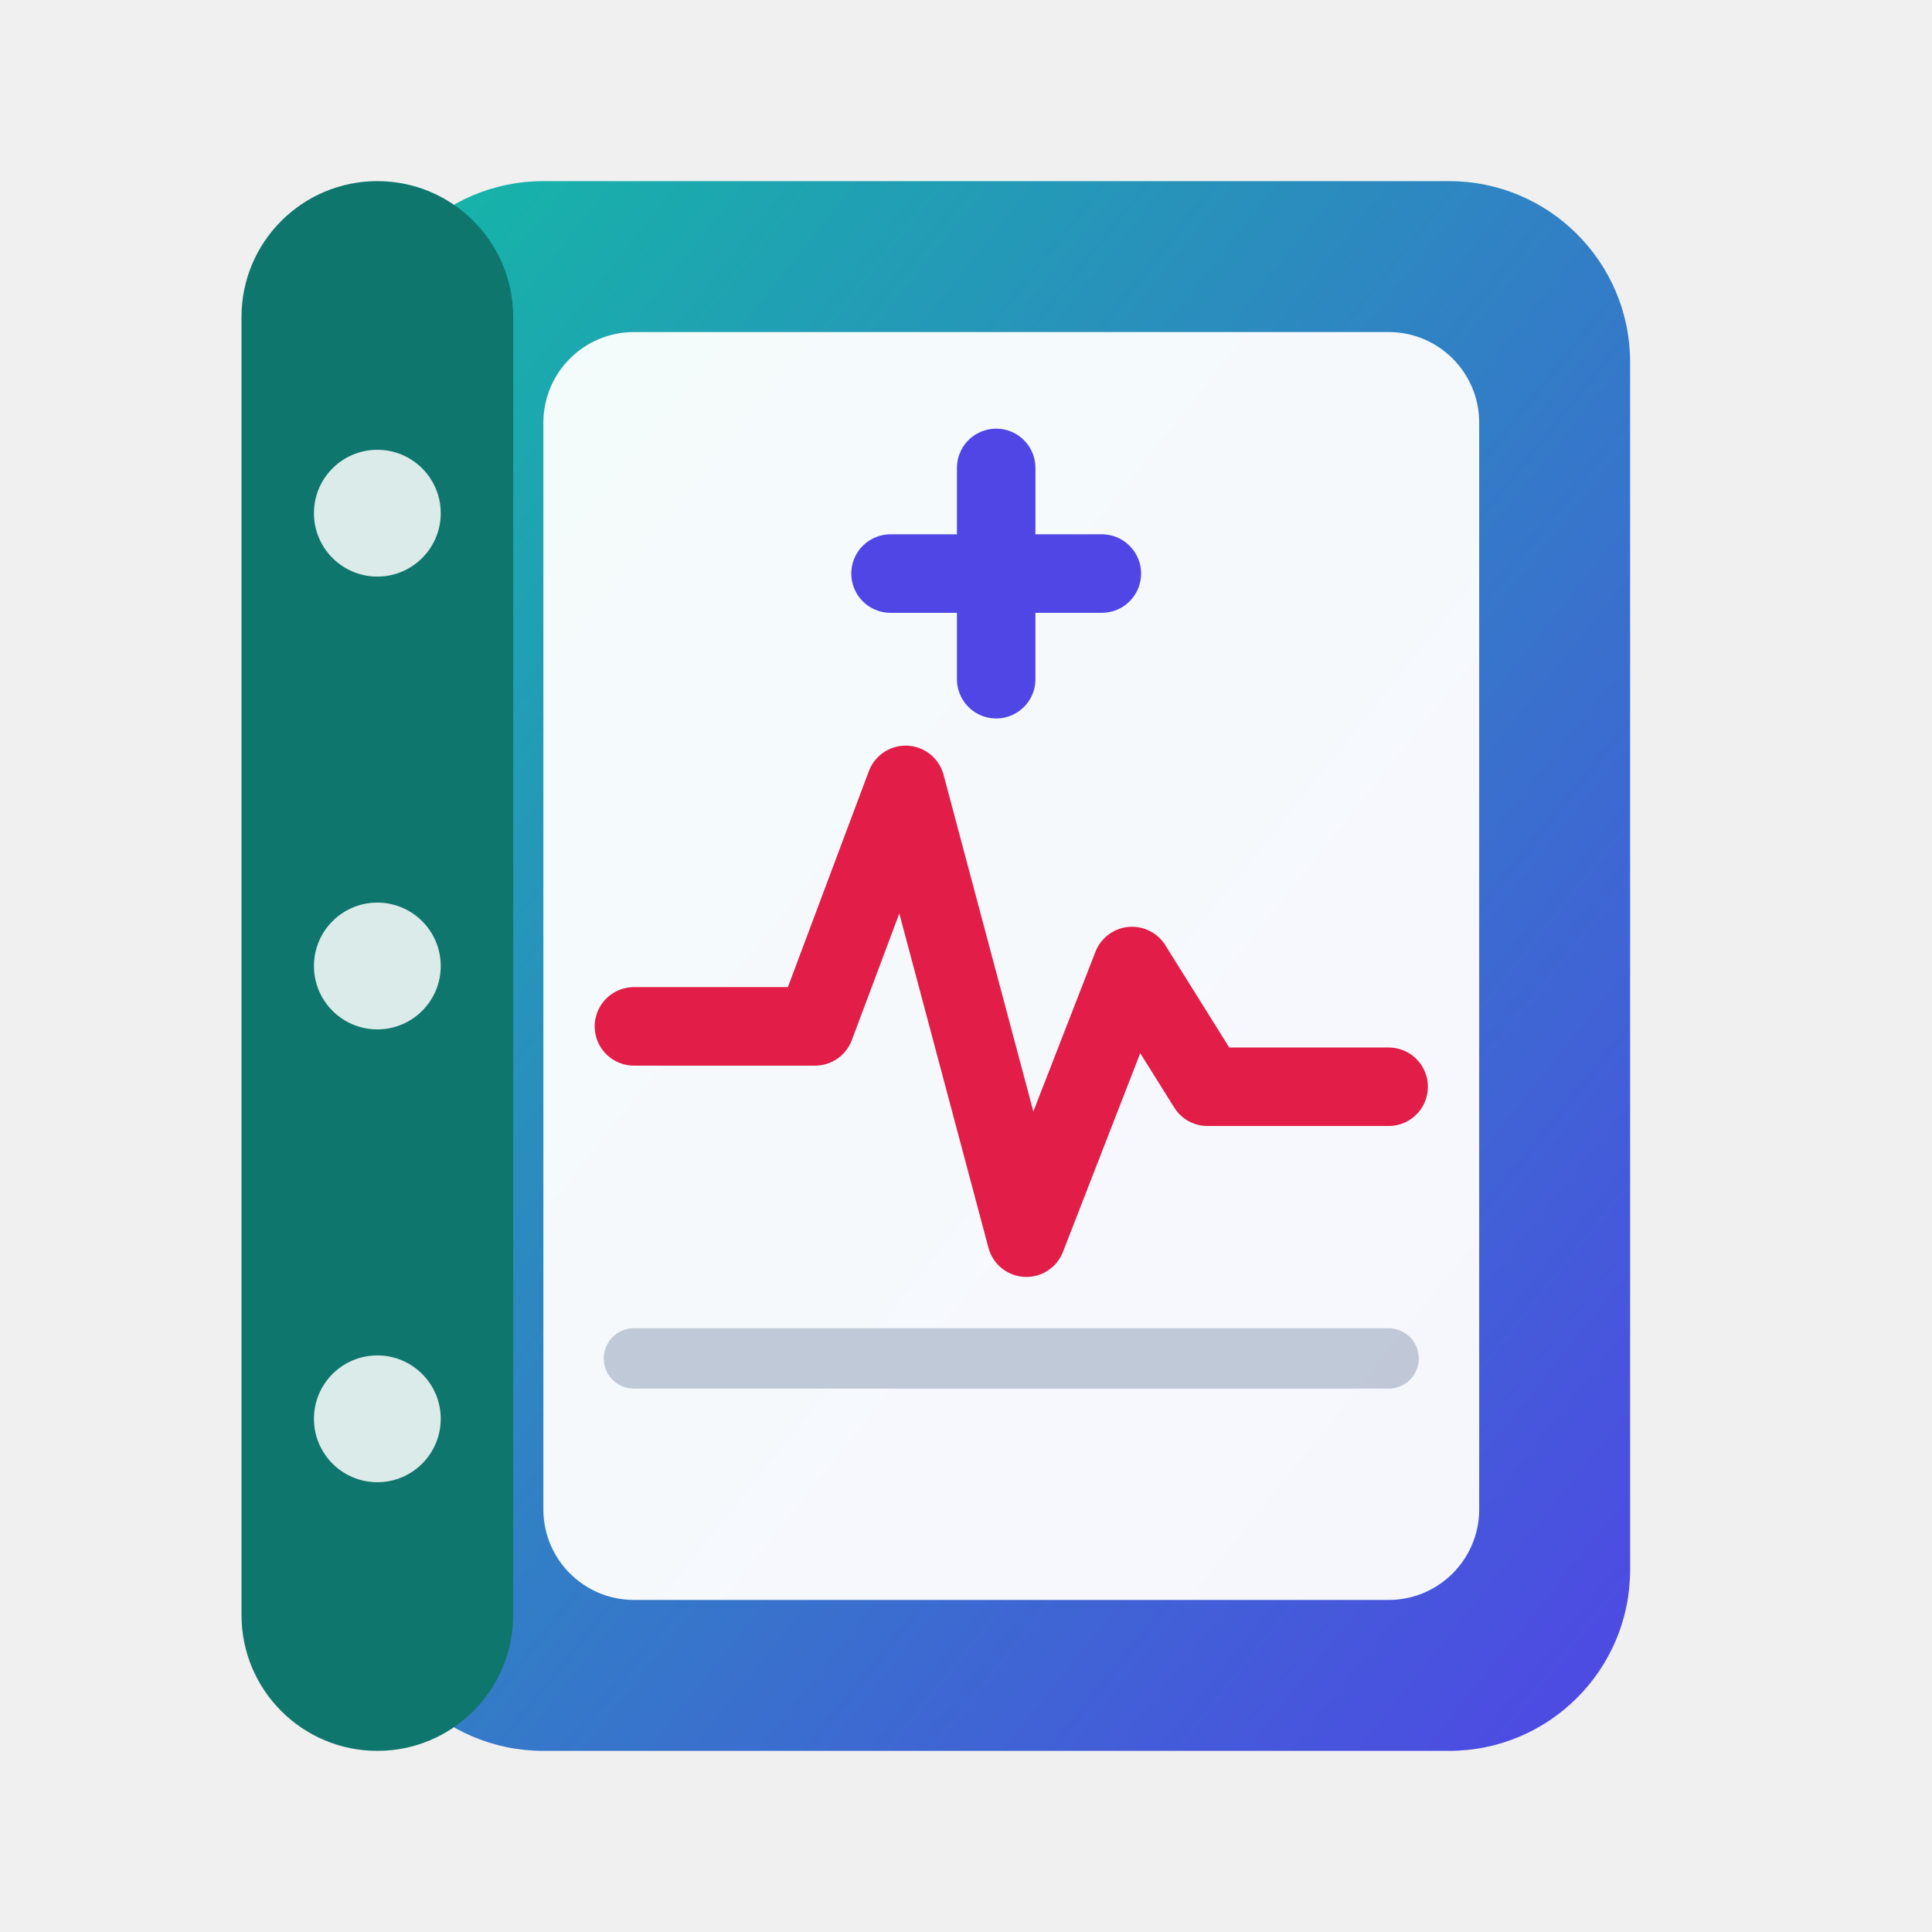
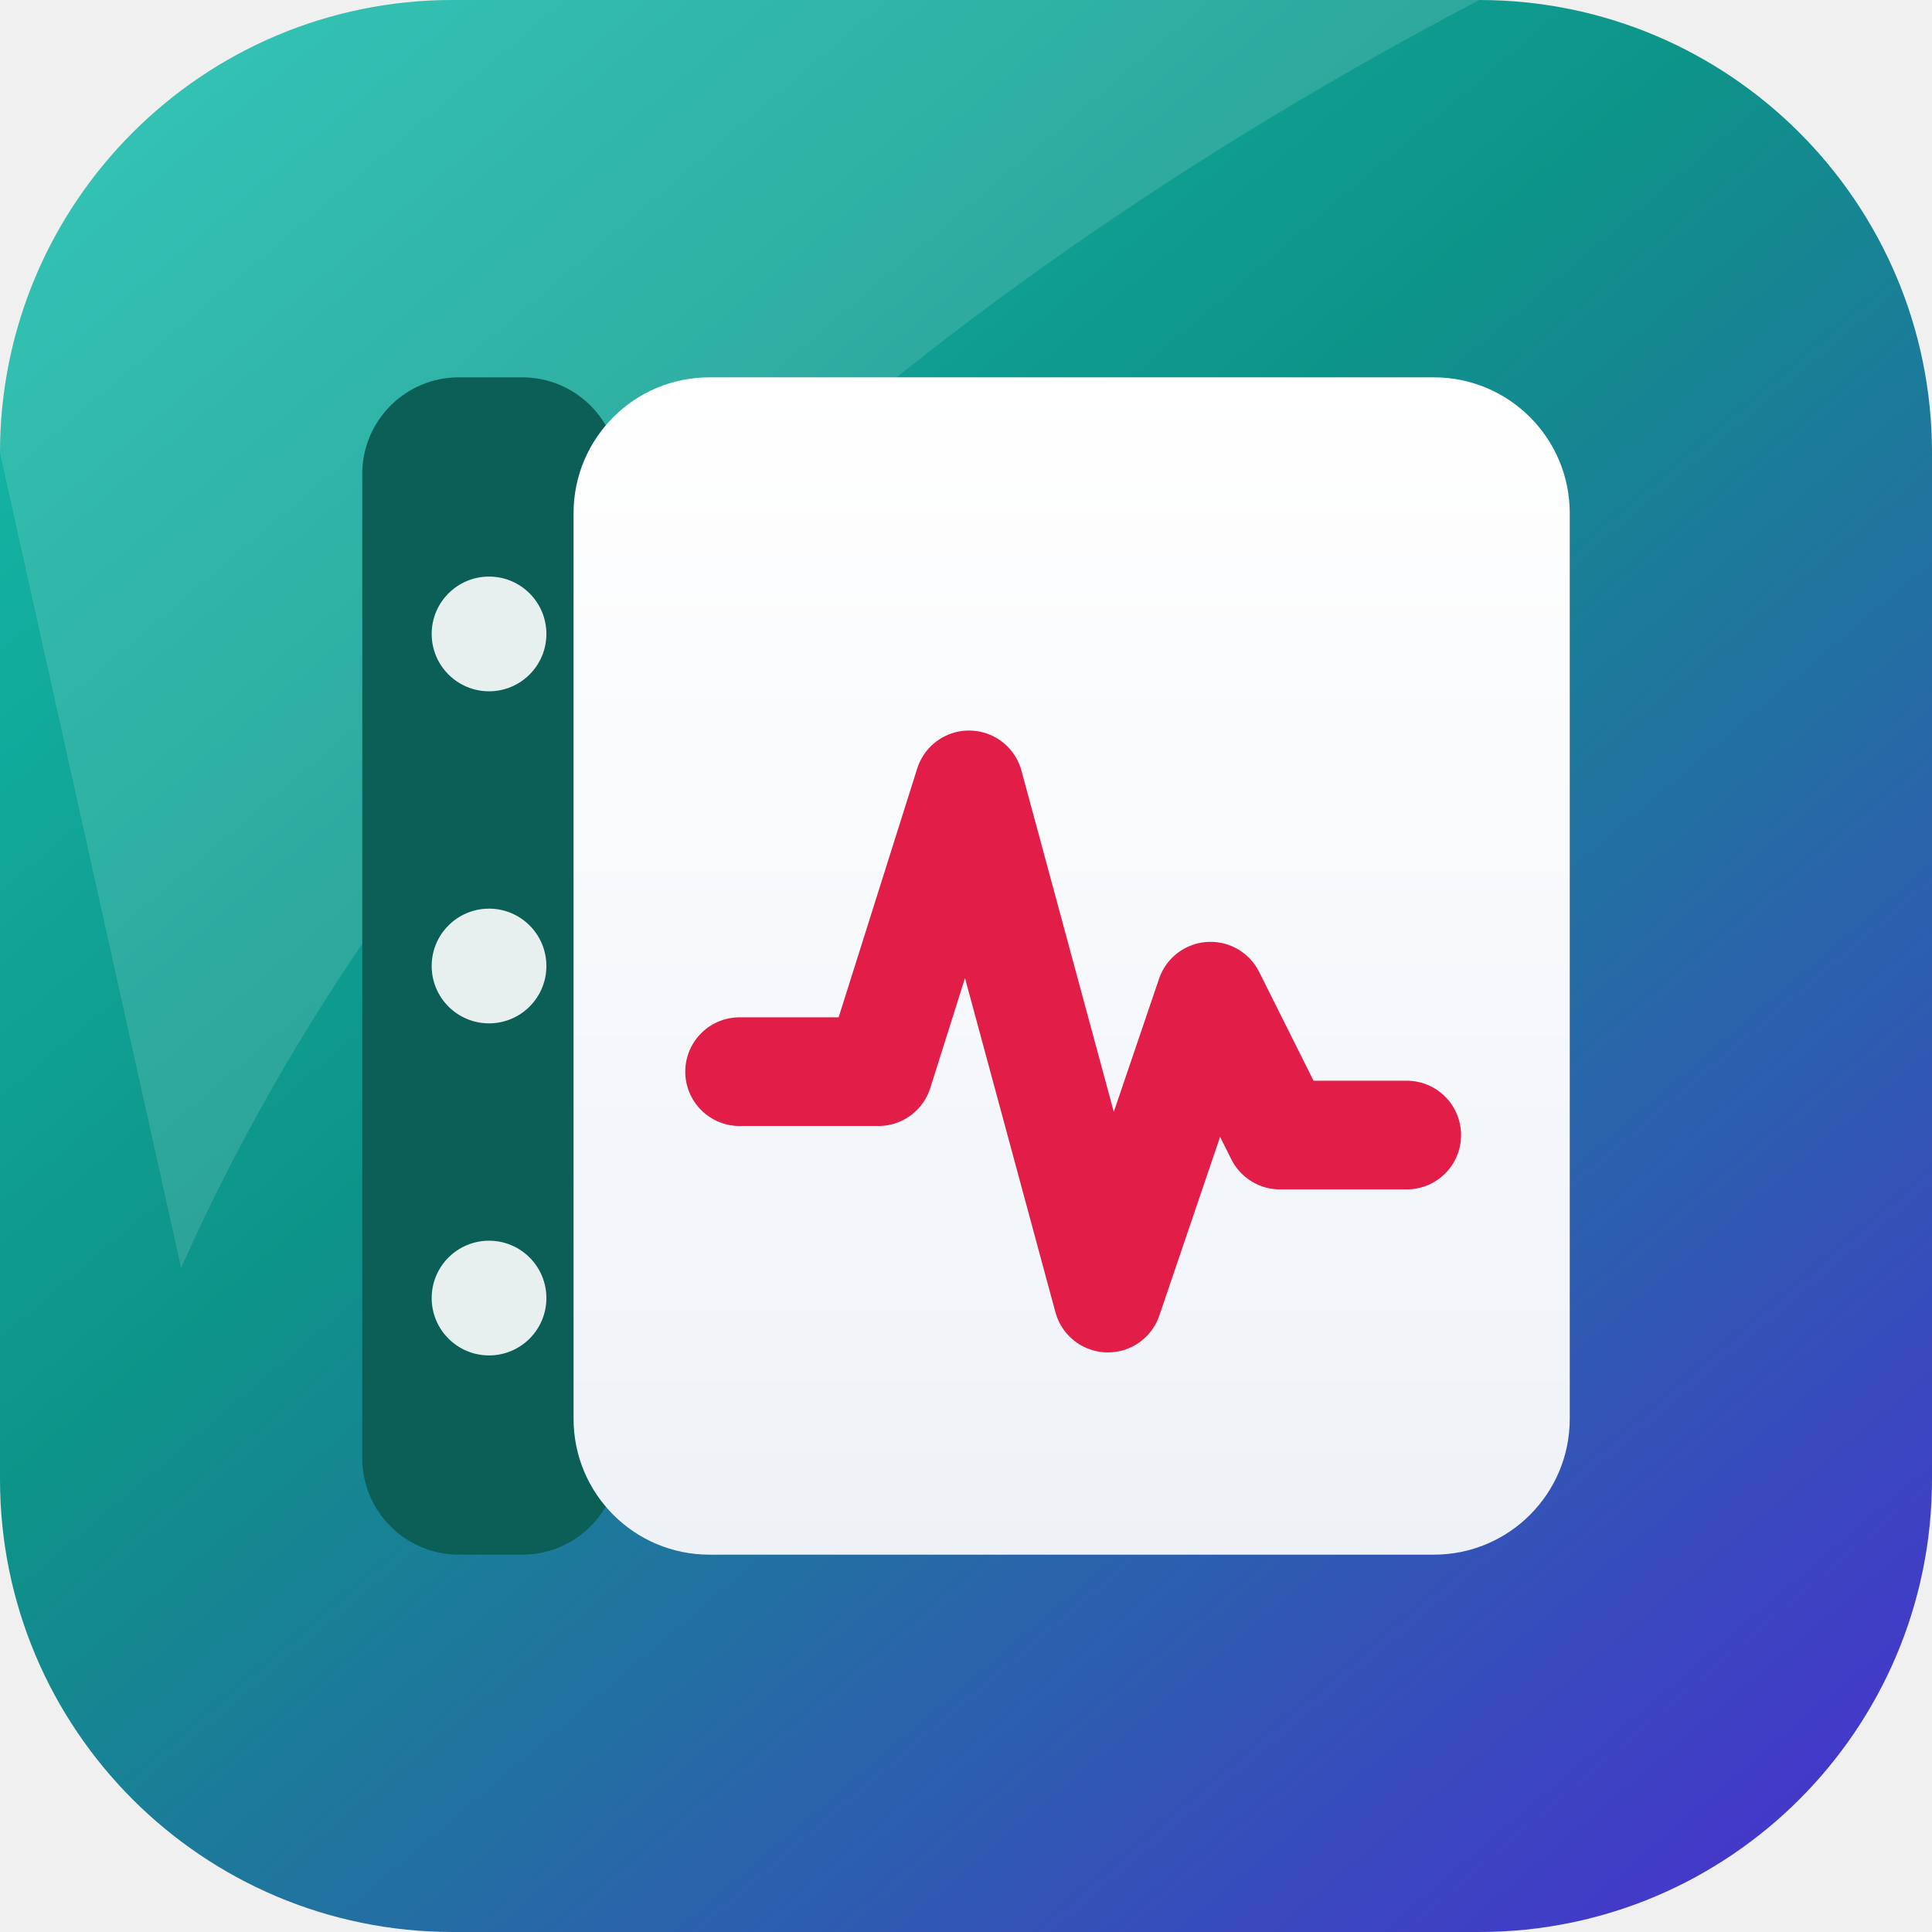
<svg xmlns="http://www.w3.org/2000/svg" viewBox="0 0 64 64" role="img" aria-label="Dr-Diary">
  <defs>
-     <linearGradient id="ddg" x1="0" y1="0" x2="1" y2="1">
-       <stop offset="0" stop-color="#14b8a6" />
-       <stop offset="1" stop-color="#4f46e5" />
+     <linearGradient id="dd-bg" x1="0" y1="0" x2="0.85" y2="1">
+       <stop offset="0" stop-color="#16c0ae" />
+       <stop offset=".45" stop-color="#0d9488" />
+       <stop offset="1" stop-color="#4338ca" />
+     </linearGradient>
+     <linearGradient id="dd-page" x1="0" y1="0" x2="0" y2="1">
+       <stop offset="0" stop-color="#ffffff" />
+       <stop offset="1" stop-color="#eef2f7" />
    </linearGradient>
  </defs>
-   <rect x="12" y="6" width="42" height="52" rx="6" fill="url(#ddg)" />
-   <rect x="18" y="11" width="31" height="42" rx="3" fill="#ffffff" opacity=".95" />
-   <rect x="8" y="6" width="9" height="52" rx="4.5" fill="#0f766e" />
-   <g fill="#ffffff" opacity=".85">
-     <circle cx="12.5" cy="17" r="2.1" />
-     <circle cx="12.5" cy="32" r="2.1" />
-     <circle cx="12.5" cy="47" r="2.1" />
+   <rect width="64" height="64" rx="15" fill="url(#dd-bg)" />
+   <path d="M0 15A15 15 0 0 1 15 0h34C30 10 14 24 6 42Z" fill="#ffffff" opacity=".13" />
+   <rect x="12" y="12.5" width="8.5" height="39" rx="3.2" fill="#0b5f57" />
+   <rect x="19" y="12.5" width="33" height="39" rx="4.5" fill="url(#dd-page)" />
+   <path d="M24.5 35.5h4.6l3-9.5 4.6 17 3.4-10 2.3 4.6h4.2" fill="none" stroke="#e11d48" stroke-width="3.6" stroke-linecap="round" stroke-linejoin="round" />
+   <g fill="#ffffff" opacity=".9">
+     <circle cx="16.2" cy="21" r="1.9" />
+     <circle cx="16.2" cy="32" r="1.9" />
+     <circle cx="16.2" cy="43" r="1.9" />
  </g>
-   <path d="M21 34 h6 l3-8 4 15 3.5-9 2.5 4 h6" fill="none" stroke="#e11d48" stroke-width="2.6" stroke-linecap="round" stroke-linejoin="round" />
-   <path d="M33 15.5v7M29.5 19h7" stroke="#4f46e5" stroke-width="2.6" stroke-linecap="round" />
-   <path d="M21 45h25" stroke="#94a3b8" stroke-width="2" stroke-linecap="round" opacity=".55" />
</svg>
